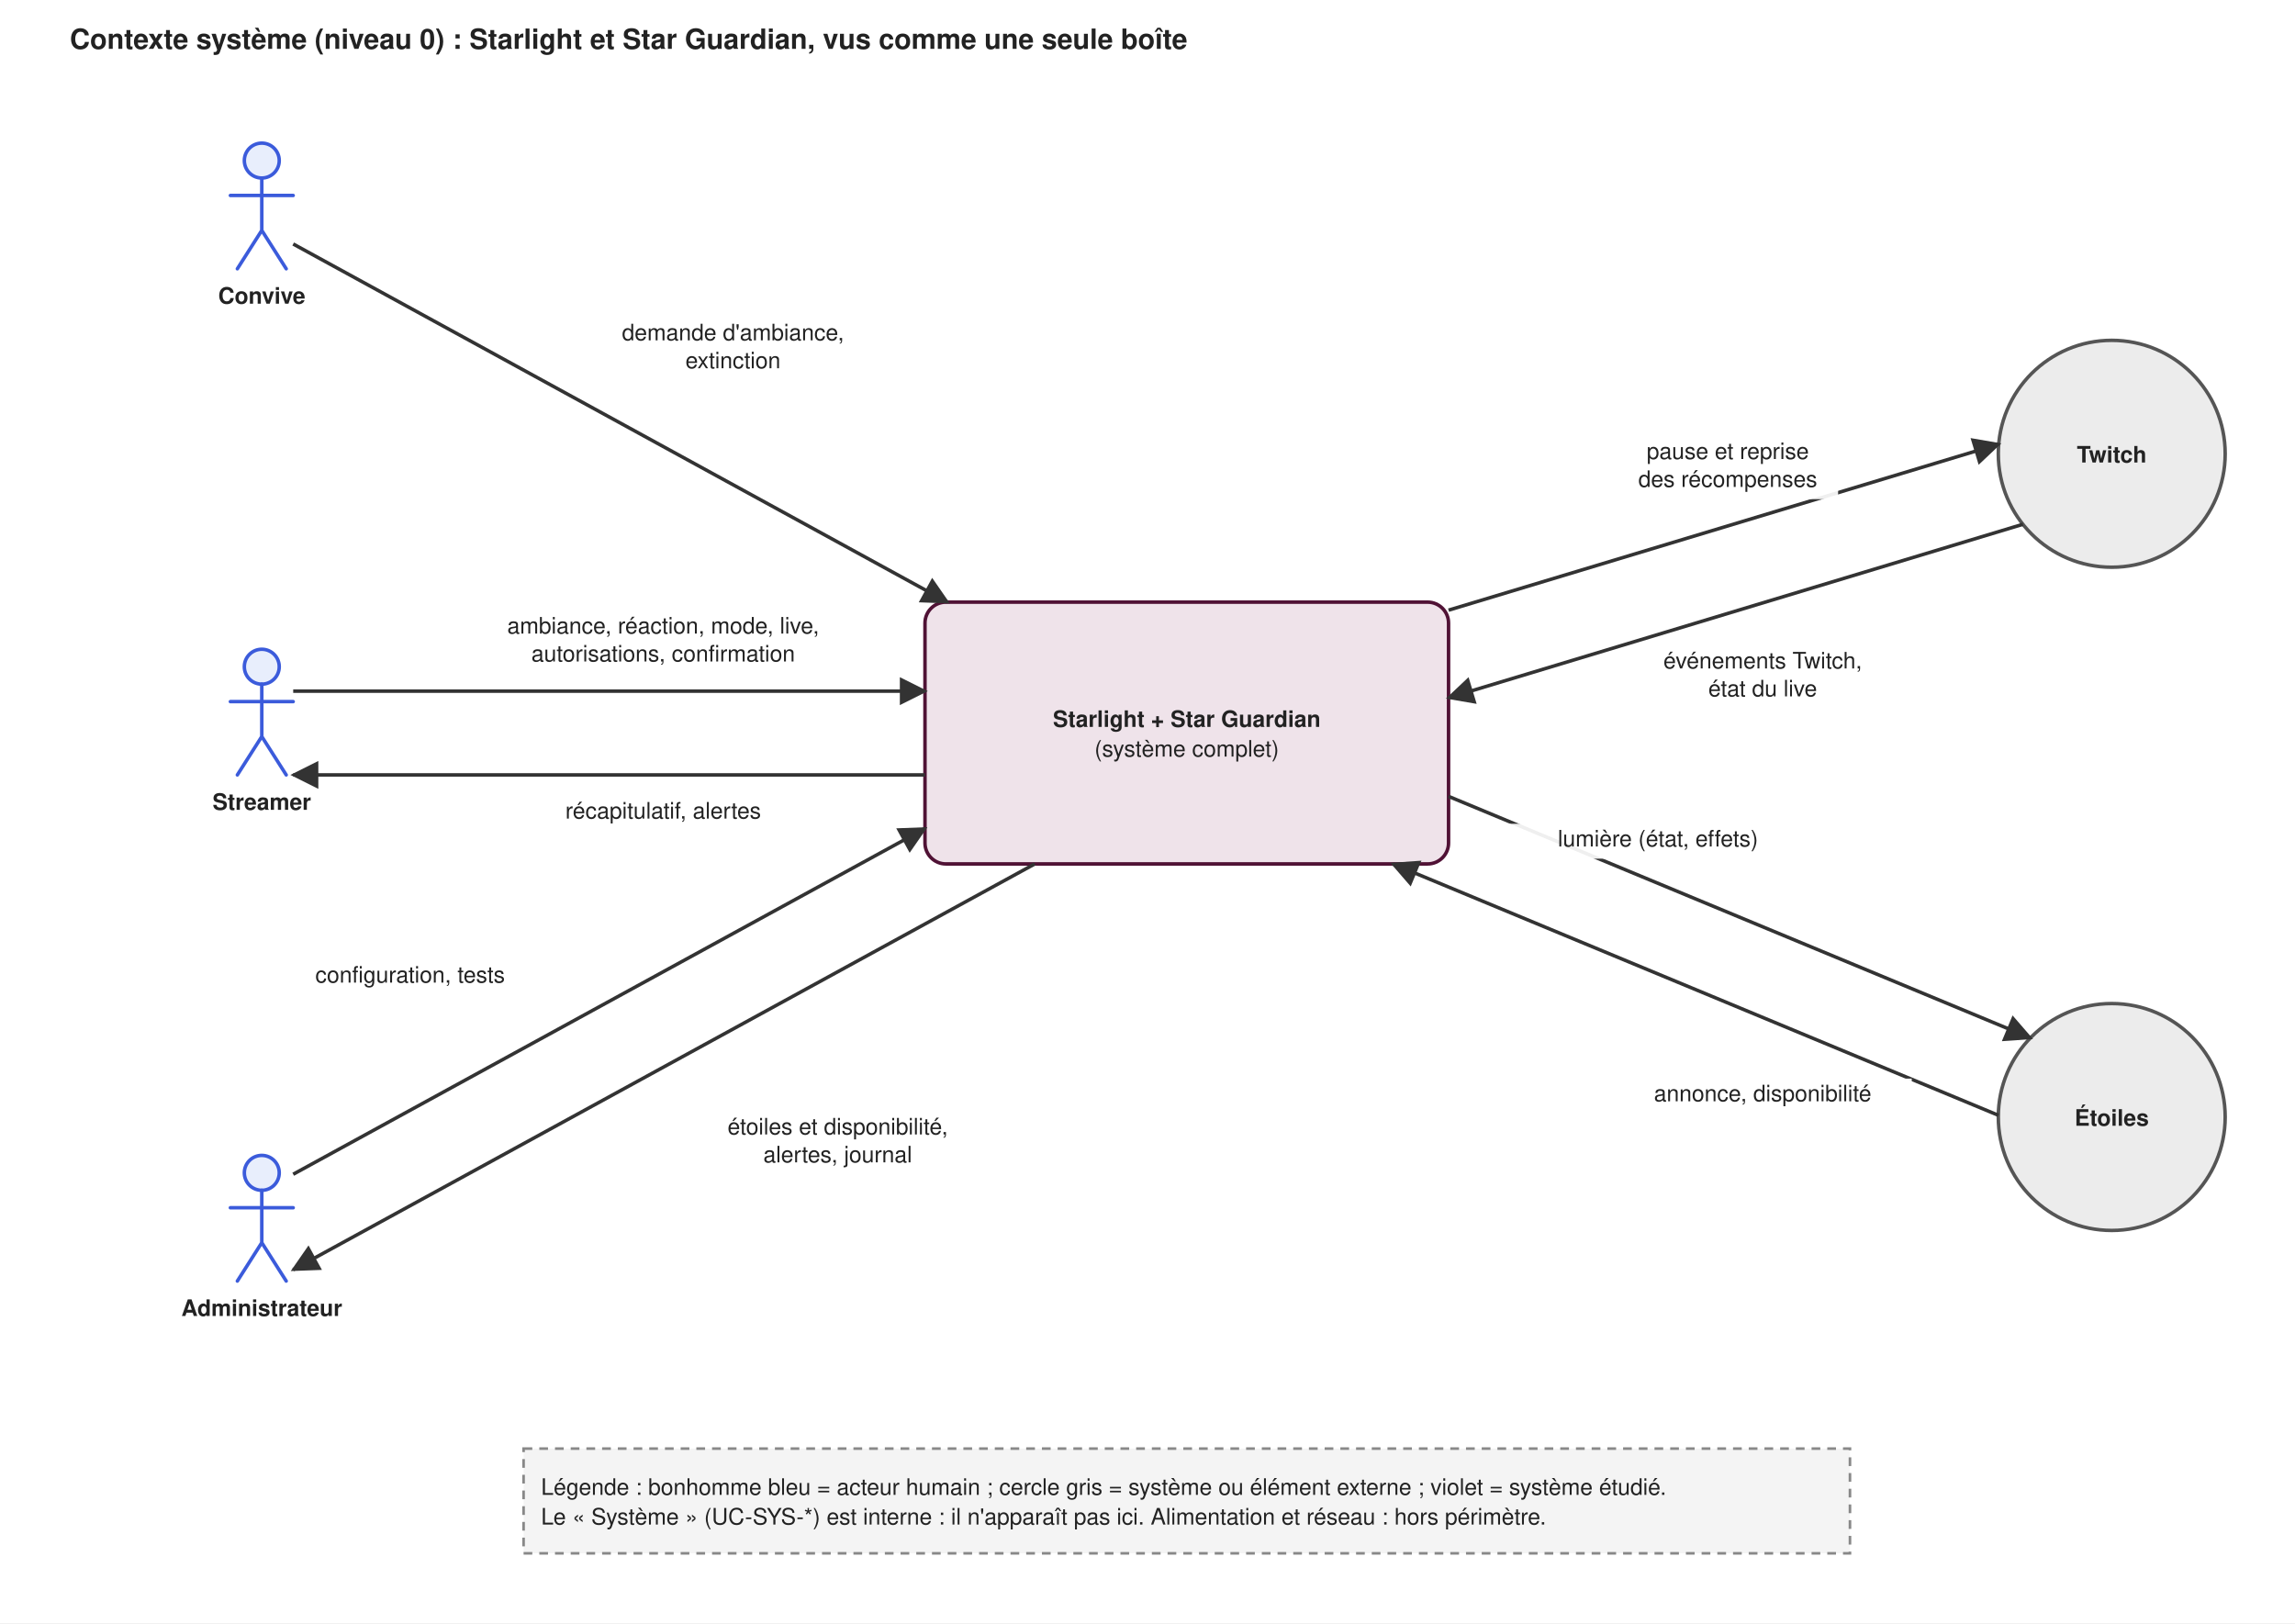
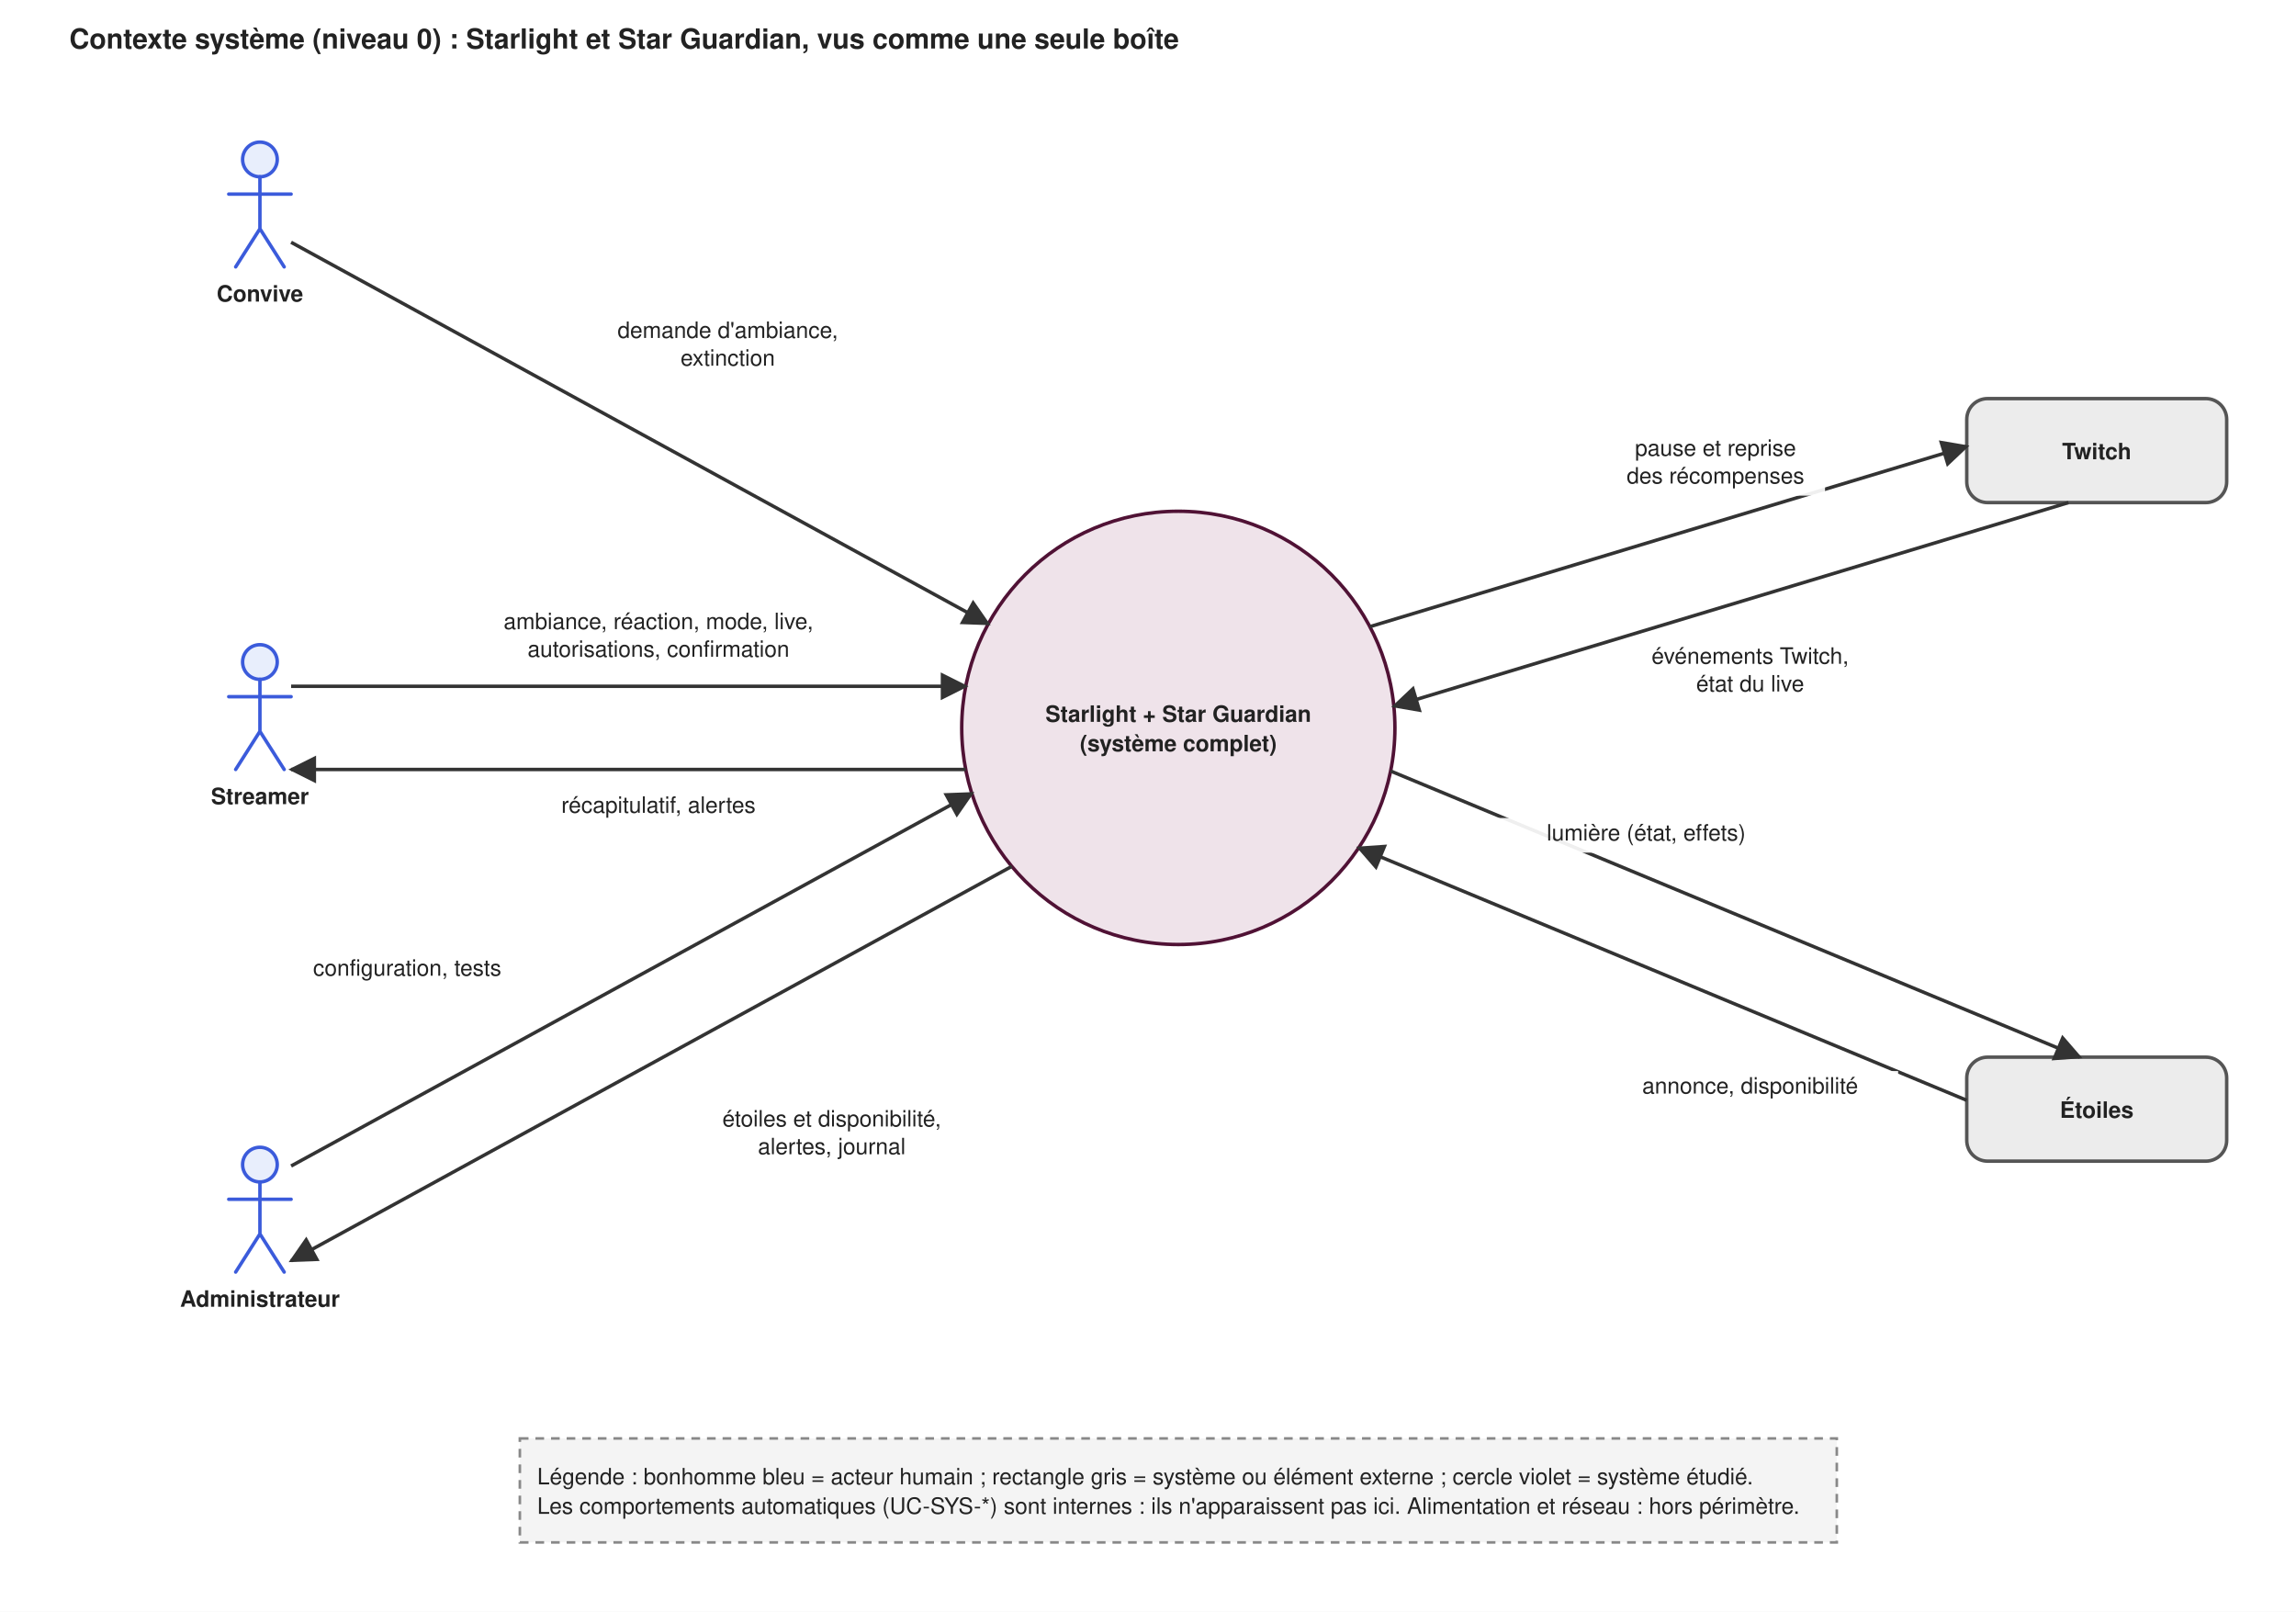
- <svg xmlns="http://www.w3.org/2000/svg" version="1.1" width="1315" height="930" viewBox="0 0 1315 930" content="&lt;mxfile host=&quot;app.diagrams.net&quot;&gt;&lt;diagram name=&quot;Contexte système (niveau 0)&quot; id=&quot;d1&quot;&gt;&lt;mxGraphModel dx=&quot;1315&quot; dy=&quot;930&quot; grid=&quot;1&quot; gridSize=&quot;10&quot; guides=&quot;1&quot; tooltips=&quot;1&quot; connect=&quot;1&quot; arrows=&quot;1&quot; fold=&quot;1&quot; page=&quot;1&quot; pageScale=&quot;1&quot; pageWidth=&quot;1315&quot; pageHeight=&quot;930&quot;&gt;&lt;root&gt;&lt;mxCell id=&quot;0&quot;/&gt;&lt;mxCell id=&quot;1&quot; parent=&quot;0&quot;/&gt;&lt;mxCell id=&quot;n2&quot; value=&quot;Convive&quot; style=&quot;shape=umlActor;verticalLabelPosition=bottom;verticalAlign=top;html=1;outlineConnect=0;fillColor=#e8eefc;strokeColor=#3b5bdb;strokeWidth=2;fontSize=13;fontStyle=1;&quot; vertex=&quot;1&quot; parent=&quot;1&quot;&gt;&lt;mxGeometry x=&quot;132&quot; y=&quot;82&quot; width=&quot;36&quot; height=&quot;72&quot; as=&quot;geometry&quot;/&gt;&lt;/mxCell&gt;&lt;mxCell id=&quot;n3&quot; value=&quot;Streamer&quot; style=&quot;shape=umlActor;verticalLabelPosition=bottom;verticalAlign=top;html=1;outlineConnect=0;fillColor=#e8eefc;strokeColor=#3b5bdb;strokeWidth=2;fontSize=13;fontStyle=1;&quot; vertex=&quot;1&quot; parent=&quot;1&quot;&gt;&lt;mxGeometry x=&quot;132&quot; y=&quot;372&quot; width=&quot;36&quot; height=&quot;72&quot; as=&quot;geometry&quot;/&gt;&lt;/mxCell&gt;&lt;mxCell id=&quot;n4&quot; value=&quot;Administrateur&quot; style=&quot;shape=umlActor;verticalLabelPosition=bottom;verticalAlign=top;html=1;outlineConnect=0;fillColor=#e8eefc;strokeColor=#3b5bdb;strokeWidth=2;fontSize=13;fontStyle=1;&quot; vertex=&quot;1&quot; parent=&quot;1&quot;&gt;&lt;mxGeometry x=&quot;132&quot; y=&quot;662&quot; width=&quot;36&quot; height=&quot;72&quot; as=&quot;geometry&quot;/&gt;&lt;/mxCell&gt;&lt;mxCell id=&quot;n5&quot; value=&quot;Twitch&quot; style=&quot;ellipse;whiteSpace=wrap;html=1;fillColor=#ececec;strokeColor=#555555;strokeWidth=2;fontSize=13;fontStyle=1;&quot; vertex=&quot;1&quot; parent=&quot;1&quot;&gt;&lt;mxGeometry x=&quot;1145.0&quot; y=&quot;195.0&quot; width=&quot;130&quot; height=&quot;130&quot; as=&quot;geometry&quot;/&gt;&lt;/mxCell&gt;&lt;mxCell id=&quot;n6&quot; value=&quot;Étoiles&quot; style=&quot;ellipse;whiteSpace=wrap;html=1;fillColor=#ececec;strokeColor=#555555;strokeWidth=2;fontSize=13;fontStyle=1;&quot; vertex=&quot;1&quot; parent=&quot;1&quot;&gt;&lt;mxGeometry x=&quot;1145.0&quot; y=&quot;575.0&quot; width=&quot;130&quot; height=&quot;130&quot; as=&quot;geometry&quot;/&gt;&lt;/mxCell&gt;&lt;mxCell id=&quot;n7&quot; value=&quot;Starlight + Star Guardian&amp;lt;br&amp;gt;(système complet)&quot; style=&quot;rounded=1;whiteSpace=wrap;html=1;fillColor=#efe3ea;strokeColor=#501235;strokeWidth=2;fontSize=13;&quot; vertex=&quot;1&quot; parent=&quot;1&quot;&gt;&lt;mxGeometry x=&quot;530.0&quot; y=&quot;345.0&quot; width=&quot;300&quot; height=&quot;150&quot; as=&quot;geometry&quot;/&gt;&lt;/mxCell&gt;&lt;mxCell id=&quot;n8&quot; value=&quot;Légende : bonhomme bleu = acteur humain ; cercle gris = système ou élément externe ; violet = système étudié.&amp;lt;br&amp;gt;Le « Système » (UC-SYS-*) est interne : il n'apparaît pas ici. Alimentation et réseau : hors périmètre.&quot; style=&quot;rounded=0;dashed=1;align=left;spacingLeft=8;whiteSpace=wrap;html=1;fillColor=#f4f4f4;strokeColor=#888888;strokeWidth=2;fontSize=13;&quot; vertex=&quot;1&quot; parent=&quot;1&quot;&gt;&lt;mxGeometry x=&quot;300.0&quot; y=&quot;830.0&quot; width=&quot;760&quot; height=&quot;60&quot; as=&quot;geometry&quot;/&gt;&lt;/mxCell&gt;&lt;mxCell id=&quot;e9&quot; value=&quot;demande d'ambiance,&amp;lt;br&amp;gt;extinction&quot; style=&quot;edgeStyle=none;html=1;endArrow=block;strokeWidth=2;fontSize=13;labelBackgroundColor=#ffffff;&quot; edge=&quot;1&quot; parent=&quot;1&quot; source=&quot;n2&quot; target=&quot;n7&quot;&gt;&lt;mxGeometry relative=&quot;1&quot; as=&quot;geometry&quot;&gt;&lt;/mxGeometry&gt;&lt;/mxCell&gt;&lt;mxCell id=&quot;e10&quot; value=&quot;ambiance, réaction, mode, live,&amp;lt;br&amp;gt;autorisations, confirmation&quot; style=&quot;edgeStyle=none;html=1;endArrow=block;strokeWidth=2;fontSize=13;labelBackgroundColor=#ffffff;&quot; edge=&quot;1&quot; parent=&quot;1&quot; source=&quot;n3&quot; target=&quot;n7&quot;&gt;&lt;mxGeometry relative=&quot;1&quot; as=&quot;geometry&quot;&gt;&lt;Array as=&quot;points&quot;&gt;&lt;mxPoint x=&quot;150.0&quot; y=&quot;396.0&quot;/&gt;&lt;mxPoint x=&quot;680.0&quot; y=&quot;396.0&quot;/&gt;&lt;/Array&gt;&lt;/mxGeometry&gt;&lt;/mxCell&gt;&lt;mxCell id=&quot;e11&quot; value=&quot;récapitulatif, alertes&quot; style=&quot;edgeStyle=none;html=1;endArrow=block;strokeWidth=2;fontSize=13;labelBackgroundColor=#ffffff;&quot; edge=&quot;1&quot; parent=&quot;1&quot; source=&quot;n7&quot; target=&quot;n3&quot;&gt;&lt;mxGeometry relative=&quot;1&quot; as=&quot;geometry&quot;&gt;&lt;Array as=&quot;points&quot;&gt;&lt;mxPoint x=&quot;680.0&quot; y=&quot;444.0&quot;/&gt;&lt;mxPoint x=&quot;150.0&quot; y=&quot;444.0&quot;/&gt;&lt;/Array&gt;&lt;/mxGeometry&gt;&lt;/mxCell&gt;&lt;mxCell id=&quot;e12&quot; value=&quot;configuration, tests&quot; style=&quot;edgeStyle=none;html=1;endArrow=block;strokeWidth=2;fontSize=13;labelBackgroundColor=#ffffff;&quot; edge=&quot;1&quot; parent=&quot;1&quot; source=&quot;n4&quot; target=&quot;n7&quot;&gt;&lt;mxGeometry relative=&quot;1&quot; as=&quot;geometry&quot;&gt;&lt;Array as=&quot;points&quot;&gt;&lt;mxPoint x=&quot;138.5&quot; y=&quot;688.9&quot;/&gt;&lt;mxPoint x=&quot;668.5&quot; y=&quot;398.9&quot;/&gt;&lt;/Array&gt;&lt;/mxGeometry&gt;&lt;/mxCell&gt;&lt;mxCell id=&quot;e13&quot; value=&quot;étoiles et disponibilité,&amp;lt;br&amp;gt;alertes, journal&quot; style=&quot;edgeStyle=none;html=1;endArrow=block;strokeWidth=2;fontSize=13;labelBackgroundColor=#ffffff;&quot; edge=&quot;1&quot; parent=&quot;1&quot; source=&quot;n7&quot; target=&quot;n4&quot;&gt;&lt;mxGeometry relative=&quot;1&quot; as=&quot;geometry&quot;&gt;&lt;Array as=&quot;points&quot;&gt;&lt;mxPoint x=&quot;691.5&quot; y=&quot;441.1&quot;/&gt;&lt;mxPoint x=&quot;161.5&quot; y=&quot;731.1&quot;/&gt;&lt;/Array&gt;&lt;/mxGeometry&gt;&lt;/mxCell&gt;&lt;mxCell id=&quot;e14&quot; value=&quot;événements Twitch,&amp;lt;br&amp;gt;état du live&quot; style=&quot;edgeStyle=none;html=1;endArrow=block;strokeWidth=2;fontSize=13;labelBackgroundColor=#ffffff;&quot; edge=&quot;1&quot; parent=&quot;1&quot; source=&quot;n5&quot; target=&quot;n7&quot;&gt;&lt;mxGeometry relative=&quot;1&quot; as=&quot;geometry&quot;&gt;&lt;Array as=&quot;points&quot;&gt;&lt;mxPoint x=&quot;1216.9&quot; y=&quot;283.0&quot;/&gt;&lt;mxPoint x=&quot;686.9&quot; y=&quot;443.0&quot;/&gt;&lt;/Array&gt;&lt;/mxGeometry&gt;&lt;/mxCell&gt;&lt;mxCell id=&quot;e15&quot; value=&quot;pause et reprise&amp;lt;br&amp;gt;des récompenses&quot; style=&quot;edgeStyle=none;html=1;endArrow=block;strokeWidth=2;fontSize=13;labelBackgroundColor=#ffffff;&quot; edge=&quot;1&quot; parent=&quot;1&quot; source=&quot;n7&quot; target=&quot;n5&quot;&gt;&lt;mxGeometry relative=&quot;1&quot; as=&quot;geometry&quot;&gt;&lt;Array as=&quot;points&quot;&gt;&lt;mxPoint x=&quot;673.1&quot; y=&quot;397.0&quot;/&gt;&lt;mxPoint x=&quot;1203.1&quot; y=&quot;237.0&quot;/&gt;&lt;/Array&gt;&lt;/mxGeometry&gt;&lt;/mxCell&gt;&lt;mxCell id=&quot;e16&quot; value=&quot;lumière (état, effets)&quot; style=&quot;edgeStyle=none;html=1;endArrow=block;strokeWidth=2;fontSize=13;labelBackgroundColor=#ffffff;&quot; edge=&quot;1&quot; parent=&quot;1&quot; source=&quot;n7&quot; target=&quot;n6&quot;&gt;&lt;mxGeometry relative=&quot;1&quot; as=&quot;geometry&quot;&gt;&lt;Array as=&quot;points&quot;&gt;&lt;mxPoint x=&quot;689.2&quot; y=&quot;397.8&quot;/&gt;&lt;mxPoint x=&quot;1219.2&quot; y=&quot;617.8&quot;/&gt;&lt;/Array&gt;&lt;/mxGeometry&gt;&lt;/mxCell&gt;&lt;mxCell id=&quot;e17&quot; value=&quot;annonce, disponibilité&quot; style=&quot;edgeStyle=none;html=1;endArrow=block;strokeWidth=2;fontSize=13;labelBackgroundColor=#ffffff;&quot; edge=&quot;1&quot; parent=&quot;1&quot; source=&quot;n6&quot; target=&quot;n7&quot;&gt;&lt;mxGeometry relative=&quot;1&quot; as=&quot;geometry&quot;&gt;&lt;Array as=&quot;points&quot;&gt;&lt;mxPoint x=&quot;1200.8&quot; y=&quot;662.2&quot;/&gt;&lt;mxPoint x=&quot;670.8&quot; y=&quot;442.2&quot;/&gt;&lt;/Array&gt;&lt;/mxGeometry&gt;&lt;/mxCell&gt;&lt;/root&gt;&lt;/mxGraphModel&gt;&lt;/diagram&gt;&lt;/mxfile&gt;">
-   <rect width="1315" height="930" fill="#ffffff" />
+ <svg xmlns="http://www.w3.org/2000/svg" version="1.1" width="1325" height="930" viewBox="0 0 1325 930" content="&lt;mxfile host=&quot;app.diagrams.net&quot;&gt;&lt;diagram name=&quot;Contexte système (niveau 0)&quot; id=&quot;d1&quot;&gt;&lt;mxGraphModel dx=&quot;1325&quot; dy=&quot;930&quot; grid=&quot;1&quot; gridSize=&quot;10&quot; guides=&quot;1&quot; tooltips=&quot;1&quot; connect=&quot;1&quot; arrows=&quot;1&quot; fold=&quot;1&quot; page=&quot;1&quot; pageScale=&quot;1&quot; pageWidth=&quot;1325&quot; pageHeight=&quot;930&quot;&gt;&lt;root&gt;&lt;mxCell id=&quot;0&quot;/&gt;&lt;mxCell id=&quot;1&quot; parent=&quot;0&quot;/&gt;&lt;mxCell id=&quot;n2&quot; value=&quot;Convive&quot; style=&quot;shape=umlActor;verticalLabelPosition=bottom;verticalAlign=top;html=1;outlineConnect=0;fillColor=#e8eefc;strokeColor=#3b5bdb;strokeWidth=2;fontSize=13;fontStyle=1;&quot; vertex=&quot;1&quot; parent=&quot;1&quot;&gt;&lt;mxGeometry x=&quot;132&quot; y=&quot;82&quot; width=&quot;36&quot; height=&quot;72&quot; as=&quot;geometry&quot;/&gt;&lt;/mxCell&gt;&lt;mxCell id=&quot;n3&quot; value=&quot;Streamer&quot; style=&quot;shape=umlActor;verticalLabelPosition=bottom;verticalAlign=top;html=1;outlineConnect=0;fillColor=#e8eefc;strokeColor=#3b5bdb;strokeWidth=2;fontSize=13;fontStyle=1;&quot; vertex=&quot;1&quot; parent=&quot;1&quot;&gt;&lt;mxGeometry x=&quot;132&quot; y=&quot;372&quot; width=&quot;36&quot; height=&quot;72&quot; as=&quot;geometry&quot;/&gt;&lt;/mxCell&gt;&lt;mxCell id=&quot;n4&quot; value=&quot;Administrateur&quot; style=&quot;shape=umlActor;verticalLabelPosition=bottom;verticalAlign=top;html=1;outlineConnect=0;fillColor=#e8eefc;strokeColor=#3b5bdb;strokeWidth=2;fontSize=13;fontStyle=1;&quot; vertex=&quot;1&quot; parent=&quot;1&quot;&gt;&lt;mxGeometry x=&quot;132&quot; y=&quot;662&quot; width=&quot;36&quot; height=&quot;72&quot; as=&quot;geometry&quot;/&gt;&lt;/mxCell&gt;&lt;mxCell id=&quot;n5&quot; value=&quot;Twitch&quot; style=&quot;rounded=1;whiteSpace=wrap;html=1;fillColor=#ececec;strokeColor=#555555;strokeWidth=2;fontSize=13;&quot; vertex=&quot;1&quot; parent=&quot;1&quot;&gt;&lt;mxGeometry x=&quot;1135.0&quot; y=&quot;230.0&quot; width=&quot;150&quot; height=&quot;60&quot; as=&quot;geometry&quot;/&gt;&lt;/mxCell&gt;&lt;mxCell id=&quot;n6&quot; value=&quot;Étoiles&quot; style=&quot;rounded=1;whiteSpace=wrap;html=1;fillColor=#ececec;strokeColor=#555555;strokeWidth=2;fontSize=13;&quot; vertex=&quot;1&quot; parent=&quot;1&quot;&gt;&lt;mxGeometry x=&quot;1135.0&quot; y=&quot;610.0&quot; width=&quot;150&quot; height=&quot;60&quot; as=&quot;geometry&quot;/&gt;&lt;/mxCell&gt;&lt;mxCell id=&quot;n7&quot; value=&quot;Starlight + Star Guardian&amp;lt;br&amp;gt;(système complet)&quot; style=&quot;ellipse;whiteSpace=wrap;html=1;fillColor=#efe3ea;strokeColor=#501235;strokeWidth=2;fontSize=13;fontStyle=1;&quot; vertex=&quot;1&quot; parent=&quot;1&quot;&gt;&lt;mxGeometry x=&quot;555.0&quot; y=&quot;295.0&quot; width=&quot;250&quot; height=&quot;250&quot; as=&quot;geometry&quot;/&gt;&lt;/mxCell&gt;&lt;mxCell id=&quot;n8&quot; value=&quot;Légende : bonhomme bleu = acteur humain ; rectangle gris = système ou élément externe ; cercle violet = système étudié.&amp;lt;br&amp;gt;Les comportements automatiques (UC-SYS-*) sont internes : ils n'apparaissent pas ici. Alimentation et réseau : hors périmètre.&quot; style=&quot;rounded=0;dashed=1;align=left;spacingLeft=8;whiteSpace=wrap;html=1;fillColor=#f4f4f4;strokeColor=#888888;strokeWidth=2;fontSize=13;&quot; vertex=&quot;1&quot; parent=&quot;1&quot;&gt;&lt;mxGeometry x=&quot;300.0&quot; y=&quot;830.0&quot; width=&quot;760&quot; height=&quot;60&quot; as=&quot;geometry&quot;/&gt;&lt;/mxCell&gt;&lt;mxCell id=&quot;e9&quot; value=&quot;demande d'ambiance,&amp;lt;br&amp;gt;extinction&quot; style=&quot;edgeStyle=none;html=1;endArrow=block;strokeWidth=2;fontSize=13;labelBackgroundColor=#ffffff;&quot; edge=&quot;1&quot; parent=&quot;1&quot; source=&quot;n2&quot; target=&quot;n7&quot;&gt;&lt;mxGeometry relative=&quot;1&quot; as=&quot;geometry&quot;&gt;&lt;/mxGeometry&gt;&lt;/mxCell&gt;&lt;mxCell id=&quot;e10&quot; value=&quot;ambiance, réaction, mode, live,&amp;lt;br&amp;gt;autorisations, confirmation&quot; style=&quot;edgeStyle=none;html=1;endArrow=block;strokeWidth=2;fontSize=13;labelBackgroundColor=#ffffff;&quot; edge=&quot;1&quot; parent=&quot;1&quot; source=&quot;n3&quot; target=&quot;n7&quot;&gt;&lt;mxGeometry relative=&quot;1&quot; as=&quot;geometry&quot;&gt;&lt;Array as=&quot;points&quot;&gt;&lt;mxPoint x=&quot;150.0&quot; y=&quot;396.0&quot;/&gt;&lt;mxPoint x=&quot;680.0&quot; y=&quot;396.0&quot;/&gt;&lt;/Array&gt;&lt;/mxGeometry&gt;&lt;/mxCell&gt;&lt;mxCell id=&quot;e11&quot; value=&quot;récapitulatif, alertes&quot; style=&quot;edgeStyle=none;html=1;endArrow=block;strokeWidth=2;fontSize=13;labelBackgroundColor=#ffffff;&quot; edge=&quot;1&quot; parent=&quot;1&quot; source=&quot;n7&quot; target=&quot;n3&quot;&gt;&lt;mxGeometry relative=&quot;1&quot; as=&quot;geometry&quot;&gt;&lt;Array as=&quot;points&quot;&gt;&lt;mxPoint x=&quot;680.0&quot; y=&quot;444.0&quot;/&gt;&lt;mxPoint x=&quot;150.0&quot; y=&quot;444.0&quot;/&gt;&lt;/Array&gt;&lt;/mxGeometry&gt;&lt;/mxCell&gt;&lt;mxCell id=&quot;e12&quot; value=&quot;configuration, tests&quot; style=&quot;edgeStyle=none;html=1;endArrow=block;strokeWidth=2;fontSize=13;labelBackgroundColor=#ffffff;&quot; edge=&quot;1&quot; parent=&quot;1&quot; source=&quot;n4&quot; target=&quot;n7&quot;&gt;&lt;mxGeometry relative=&quot;1&quot; as=&quot;geometry&quot;&gt;&lt;Array as=&quot;points&quot;&gt;&lt;mxPoint x=&quot;138.5&quot; y=&quot;688.9&quot;/&gt;&lt;mxPoint x=&quot;668.5&quot; y=&quot;398.9&quot;/&gt;&lt;/Array&gt;&lt;/mxGeometry&gt;&lt;/mxCell&gt;&lt;mxCell id=&quot;e13&quot; value=&quot;étoiles et disponibilité,&amp;lt;br&amp;gt;alertes, journal&quot; style=&quot;edgeStyle=none;html=1;endArrow=block;strokeWidth=2;fontSize=13;labelBackgroundColor=#ffffff;&quot; edge=&quot;1&quot; parent=&quot;1&quot; source=&quot;n7&quot; target=&quot;n4&quot;&gt;&lt;mxGeometry relative=&quot;1&quot; as=&quot;geometry&quot;&gt;&lt;Array as=&quot;points&quot;&gt;&lt;mxPoint x=&quot;691.5&quot; y=&quot;441.1&quot;/&gt;&lt;mxPoint x=&quot;161.5&quot; y=&quot;731.1&quot;/&gt;&lt;/Array&gt;&lt;/mxGeometry&gt;&lt;/mxCell&gt;&lt;mxCell id=&quot;e14&quot; value=&quot;événements Twitch,&amp;lt;br&amp;gt;état du live&quot; style=&quot;edgeStyle=none;html=1;endArrow=block;strokeWidth=2;fontSize=13;labelBackgroundColor=#ffffff;&quot; edge=&quot;1&quot; parent=&quot;1&quot; source=&quot;n5&quot; target=&quot;n7&quot;&gt;&lt;mxGeometry relative=&quot;1&quot; as=&quot;geometry&quot;&gt;&lt;Array as=&quot;points&quot;&gt;&lt;mxPoint x=&quot;1216.9&quot; y=&quot;283.0&quot;/&gt;&lt;mxPoint x=&quot;686.9&quot; y=&quot;443.0&quot;/&gt;&lt;/Array&gt;&lt;/mxGeometry&gt;&lt;/mxCell&gt;&lt;mxCell id=&quot;e15&quot; value=&quot;pause et reprise&amp;lt;br&amp;gt;des récompenses&quot; style=&quot;edgeStyle=none;html=1;endArrow=block;strokeWidth=2;fontSize=13;labelBackgroundColor=#ffffff;&quot; edge=&quot;1&quot; parent=&quot;1&quot; source=&quot;n7&quot; target=&quot;n5&quot;&gt;&lt;mxGeometry relative=&quot;1&quot; as=&quot;geometry&quot;&gt;&lt;Array as=&quot;points&quot;&gt;&lt;mxPoint x=&quot;673.1&quot; y=&quot;397.0&quot;/&gt;&lt;mxPoint x=&quot;1203.1&quot; y=&quot;237.0&quot;/&gt;&lt;/Array&gt;&lt;/mxGeometry&gt;&lt;/mxCell&gt;&lt;mxCell id=&quot;e16&quot; value=&quot;lumière (état, effets)&quot; style=&quot;edgeStyle=none;html=1;endArrow=block;strokeWidth=2;fontSize=13;labelBackgroundColor=#ffffff;&quot; edge=&quot;1&quot; parent=&quot;1&quot; source=&quot;n7&quot; target=&quot;n6&quot;&gt;&lt;mxGeometry relative=&quot;1&quot; as=&quot;geometry&quot;&gt;&lt;Array as=&quot;points&quot;&gt;&lt;mxPoint x=&quot;689.2&quot; y=&quot;397.8&quot;/&gt;&lt;mxPoint x=&quot;1219.2&quot; y=&quot;617.8&quot;/&gt;&lt;/Array&gt;&lt;/mxGeometry&gt;&lt;/mxCell&gt;&lt;mxCell id=&quot;e17&quot; value=&quot;annonce, disponibilité&quot; style=&quot;edgeStyle=none;html=1;endArrow=block;strokeWidth=2;fontSize=13;labelBackgroundColor=#ffffff;&quot; edge=&quot;1&quot; parent=&quot;1&quot; source=&quot;n6&quot; target=&quot;n7&quot;&gt;&lt;mxGeometry relative=&quot;1&quot; as=&quot;geometry&quot;&gt;&lt;Array as=&quot;points&quot;&gt;&lt;mxPoint x=&quot;1200.8&quot; y=&quot;662.2&quot;/&gt;&lt;mxPoint x=&quot;670.8&quot; y=&quot;442.2&quot;/&gt;&lt;/Array&gt;&lt;/mxGeometry&gt;&lt;/mxCell&gt;&lt;/root&gt;&lt;/mxGraphModel&gt;&lt;/diagram&gt;&lt;/mxfile&gt;">
+   <rect width="1325" height="930" fill="#ffffff" />
  <defs>
    <marker id="ar" viewBox="0 0 10 10" refX="9" refY="5" markerWidth="8" markerHeight="8" orient="auto-start-reverse">
      <path d="M0,0 L10,5 L0,10 z" fill="#333" />
    </marker>
  </defs>
  <g font-family="Helvetica, Arial, sans-serif" font-size="13" fill="#222">
    <text x="40" y="28" font-size="16" font-weight="bold">Contexte système (niveau 0) : Starlight et Star Guardian, vus comme une seule boîte</text>
    <g fill="#e8eefc" stroke="#3b5bdb" stroke-width="2" stroke-linecap="round">
      <circle cx="150" cy="92" r="10" />
      <path d="M150,102 L150,132 M132,112 L168,112 M150,132 L136,154 M150,132 L164,154" fill="none" />
    </g>
    <text x="150" y="174" text-anchor="middle" font-weight="bold">Convive</text>
    <g fill="#e8eefc" stroke="#3b5bdb" stroke-width="2" stroke-linecap="round">
      <circle cx="150" cy="382" r="10" />
      <path d="M150,392 L150,422 M132,402 L168,402 M150,422 L136,444 M150,422 L164,444" fill="none" />
    </g>
    <text x="150" y="464" text-anchor="middle" font-weight="bold">Streamer</text>
    <g fill="#e8eefc" stroke="#3b5bdb" stroke-width="2" stroke-linecap="round">
      <circle cx="150" cy="672" r="10" />
      <path d="M150,682 L150,712 M132,692 L168,692 M150,712 L136,734 M150,712 L164,734" fill="none" />
    </g>
    <text x="150" y="754" text-anchor="middle" font-weight="bold">Administrateur</text>
-     <ellipse cx="1210" cy="260" rx="65.0" ry="65.0" fill="#ececec" stroke="#555555" stroke-width="2" />
+     <rect x="1135.0" y="230.0" width="150" height="60" rx="12" fill="#ececec" stroke="#555555" stroke-width="2" />
    <text x="1210" y="265.0" text-anchor="middle" font-weight="bold">Twitch</text>
-     <ellipse cx="1210" cy="640" rx="65.0" ry="65.0" fill="#ececec" stroke="#555555" stroke-width="2" />
+     <rect x="1135.0" y="610.0" width="150" height="60" rx="12" fill="#ececec" stroke="#555555" stroke-width="2" />
    <text x="1210" y="645.0" text-anchor="middle" font-weight="bold">Étoiles</text>
-     <rect x="530.0" y="345.0" width="300" height="150" rx="12" fill="#efe3ea" stroke="#501235" stroke-width="2" />
+     <ellipse cx="680" cy="420" rx="125.0" ry="125.0" fill="#efe3ea" stroke="#501235" stroke-width="2" />
    <text x="680" y="416.5" text-anchor="middle" font-weight="bold">Starlight + Star Guardian</text>
-     <text x="680" y="433.5" text-anchor="middle">(système complet)</text>
+     <text x="680" y="433.5" text-anchor="middle" font-weight="bold">(système complet)</text>
    <rect x="300.0" y="830.0" width="760" height="60" fill="#f4f4f4" stroke="#888888" stroke-width="1.5" stroke-dasharray="5,4" />
-     <text x="310.0" y="856.5">Légende : bonhomme bleu = acteur humain ; cercle gris = système ou élément externe ; violet = système étudié.</text>
-     <text x="310.0" y="873.5">Le « Système » (UC-SYS-*) est interne : il n'apparaît pas ici. Alimentation et réseau : hors périmètre.</text>
-     <polyline points="168.0,139.8 542.9,345.0" fill="none" stroke="#333" stroke-width="2" marker-end="url(#ar)" />
+     <text x="310.0" y="856.5">Légende : bonhomme bleu = acteur humain ; rectangle gris = système ou élément externe ; cercle violet = système étudié.</text>
+     <text x="310.0" y="873.5">Les comportements automatiques (UC-SYS-*) sont internes : ils n'apparaissent pas ici. Alimentation et réseau : hors périmètre.</text>
+     <polyline points="168.0,139.8 570.3,360.0" fill="none" stroke="#333" stroke-width="2" marker-end="url(#ar)" />
    <rect x="345.7" y="182.0" width="148.6" height="36" fill="#ffffff" opacity="0.92" />
    <text x="420.0" y="195.0" text-anchor="middle">demande d'ambiance,</text>
    <text x="420.0" y="211.0" text-anchor="middle">extinction</text>
-     <polyline points="168.0,396.0 530.0,396.0" fill="none" stroke="#333" stroke-width="2" marker-end="url(#ar)" />
+     <polyline points="168.0,396.0 557.3,396.0" fill="none" stroke="#333" stroke-width="2" marker-end="url(#ar)" />
    <rect x="261.3" y="350.0" width="237.4" height="36" fill="#ffffff" opacity="0.92" />
    <text x="380.0" y="363.0" text-anchor="middle">ambiance, réaction, mode, live,</text>
    <text x="380.0" y="379.0" text-anchor="middle">autorisations, confirmation</text>
-     <polyline points="530.0,444.0 168.0,444.0" fill="none" stroke="#333" stroke-width="2" marker-end="url(#ar)" />
+     <polyline points="557.3,444.0 168.0,444.0" fill="none" stroke="#333" stroke-width="2" marker-end="url(#ar)" />
    <rect x="294.6" y="456.0" width="170.8" height="20" fill="#ffffff" opacity="0.92" />
    <text x="380.0" y="469.0" text-anchor="middle">récapitulatif, alertes</text>
-     <polyline points="168.0,672.8 530.0,474.7" fill="none" stroke="#333" stroke-width="2" marker-end="url(#ar)" />
+     <polyline points="168.0,672.8 560.9,457.8" fill="none" stroke="#333" stroke-width="2" marker-end="url(#ar)" />
    <rect x="157.0" y="550.0" width="156.0" height="20" fill="#ffffff" opacity="0.92" />
    <text x="235.0" y="563.0" text-anchor="middle">configuration, tests</text>
-     <polyline points="592.9,495.0 168.0,727.5" fill="none" stroke="#333" stroke-width="2" marker-end="url(#ar)" />
+     <polyline points="583.9,499.9 168.0,727.5" fill="none" stroke="#333" stroke-width="2" marker-end="url(#ar)" />
    <rect x="383.5" y="637.0" width="193.0" height="36" fill="#ffffff" opacity="0.92" />
    <text x="480.0" y="650.0" text-anchor="middle">étoiles et disponibilité,</text>
    <text x="480.0" y="666.0" text-anchor="middle">alertes, journal</text>
-     <polyline points="1159.1,300.4 830.0,399.8" fill="none" stroke="#333" stroke-width="2" marker-end="url(#ar)" />
+     <polyline points="1193.7,290.0 804.4,407.5" fill="none" stroke="#333" stroke-width="2" marker-end="url(#ar)" />
    <rect x="939.4" y="370.0" width="141.2" height="36" fill="#ffffff" opacity="0.92" />
    <text x="1010.0" y="383.0" text-anchor="middle">événements Twitch,</text>
    <text x="1010.0" y="399.0" text-anchor="middle">état du live</text>
-     <polyline points="830.0,349.6 1145.2,254.5" fill="none" stroke="#333" stroke-width="2" marker-end="url(#ar)" />
+     <polyline points="790.5,361.6 1135.0,257.6" fill="none" stroke="#333" stroke-width="2" marker-end="url(#ar)" />
    <rect x="926.8" y="250.0" width="126.4" height="36" fill="#ffffff" opacity="0.92" />
    <text x="990.0" y="263.0" text-anchor="middle">pause et reprise</text>
    <text x="990.0" y="279.0" text-anchor="middle">des récompenses</text>
-     <polyline points="830.0,456.3 1163.4,594.7" fill="none" stroke="#333" stroke-width="2" marker-end="url(#ar)" />
+     <polyline points="802.5,444.9 1200.3,610.0" fill="none" stroke="#333" stroke-width="2" marker-end="url(#ar)" />
    <rect x="864.6" y="472.0" width="170.8" height="20" fill="#ffffff" opacity="0.92" />
    <text x="950.0" y="485.0" text-anchor="middle">lumière (état, effets)</text>
-     <polyline points="1145.0,639.0 798.1,495.0" fill="none" stroke="#333" stroke-width="2" marker-end="url(#ar)" />
+     <polyline points="1135.0,634.9 784.1,489.2" fill="none" stroke="#333" stroke-width="2" marker-end="url(#ar)" />
    <rect x="924.6" y="618.0" width="170.8" height="20" fill="#ffffff" opacity="0.92" />
    <text x="1010.0" y="631.0" text-anchor="middle">annonce, disponibilité</text>
  </g>
</svg>
